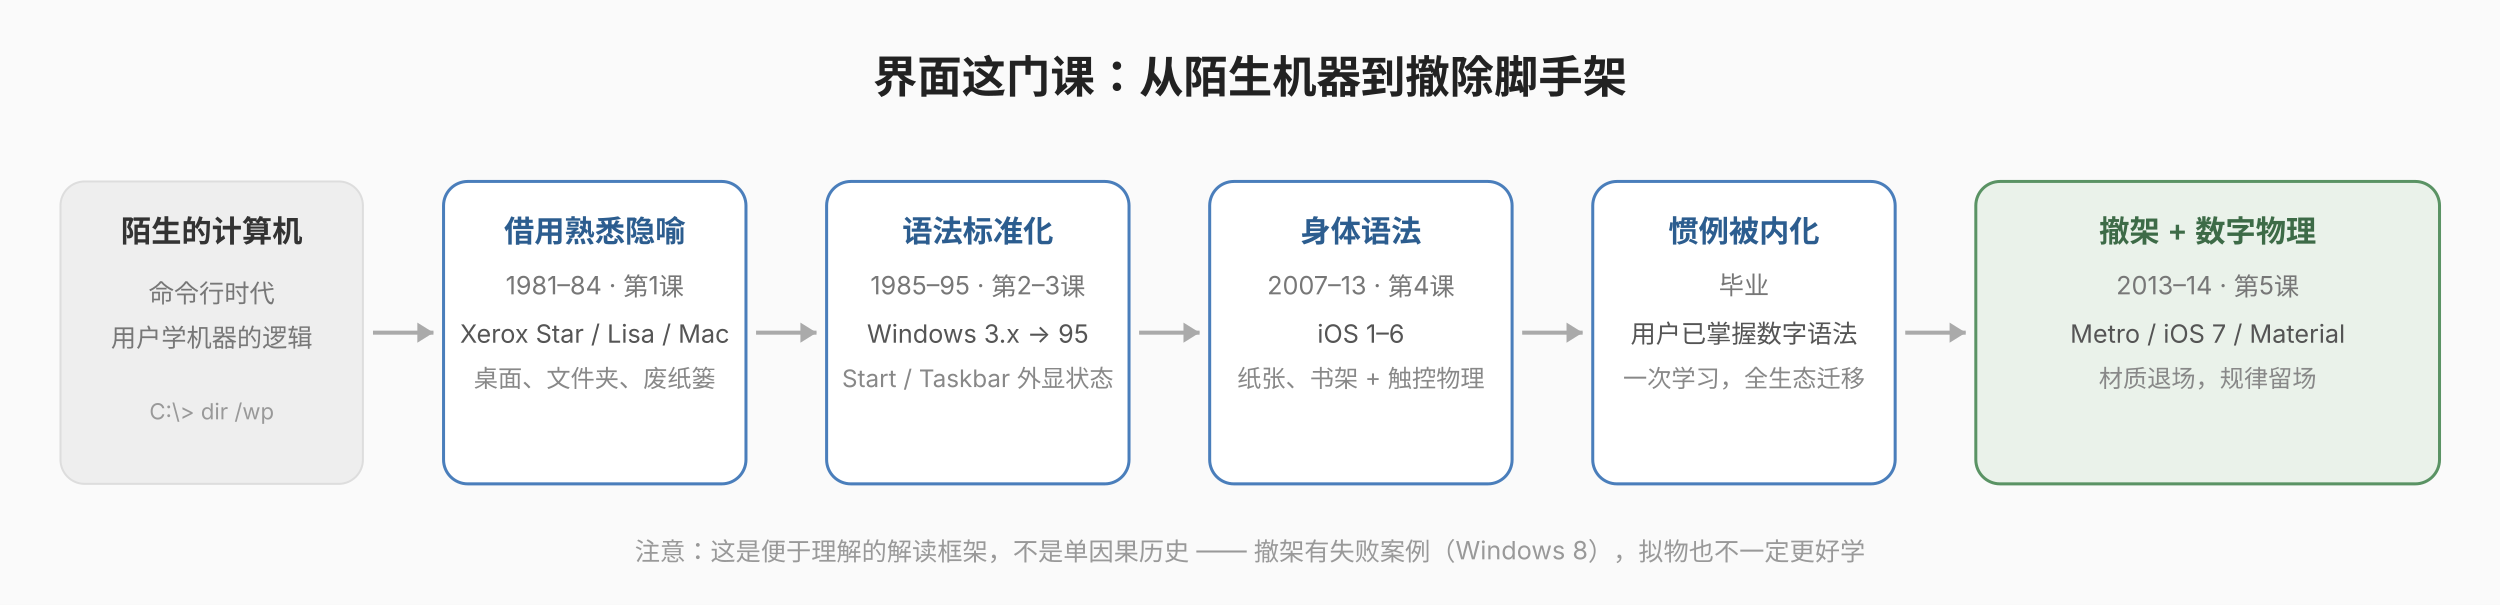
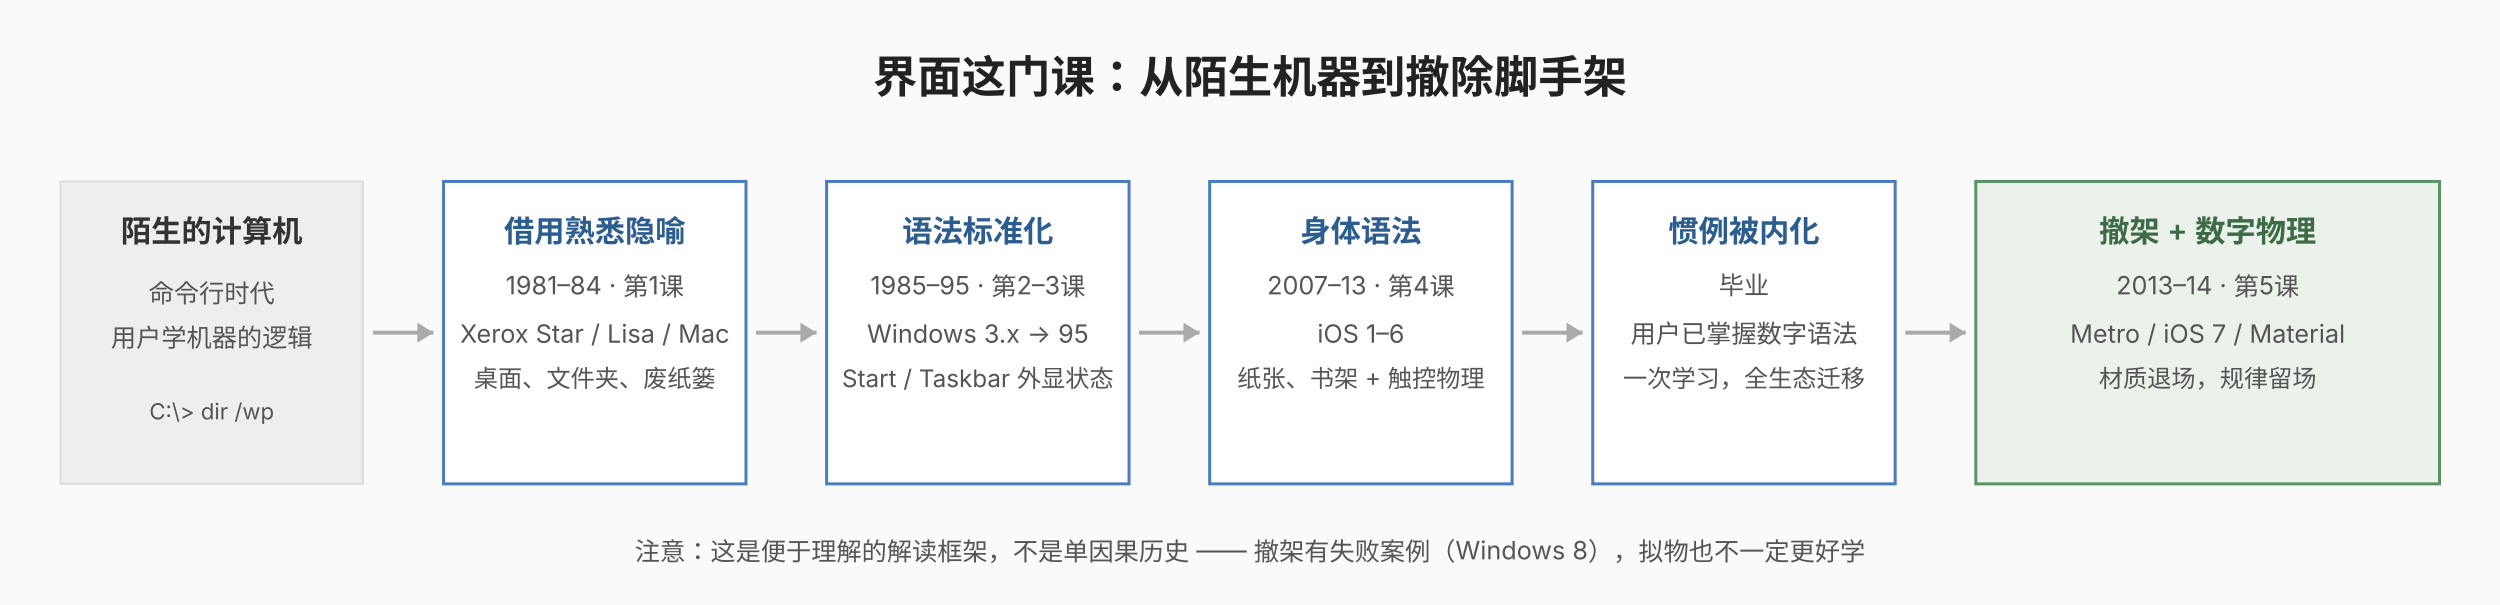
<svg xmlns="http://www.w3.org/2000/svg" viewBox="0 0 1240 300" font-family="-apple-system, 'PingFang SC', 'Hiragino Sans GB', sans-serif">
  <rect width="1240" height="300" fill="#fafafa" />
  <text x="620" y="46" text-anchor="middle" font-size="22" font-weight="600" fill="#222">界面这门课：从陌生机器到撤除脚手架</text>
-   <rect x="30" y="90" width="150" height="150" rx="12" fill="#eeeeee" stroke="#dddddd" />
+   <rect x="30" y="90" width="150" height="150" rx="0" fill="#eeeeee" stroke="#dddddd" />
  <text x="105" y="120" text-anchor="middle" font-size="15" font-weight="600" fill="#333">陌生的计算机</text>
-   <text x="105" y="150" text-anchor="middle" font-size="12.5" fill="#777">命令行时代</text>
-   <text x="105" y="172" text-anchor="middle" font-size="12.5" fill="#777">用户学机器的逻辑</text>
-   <text x="105" y="208" text-anchor="middle" font-size="11" fill="#999">C:\&gt; dir /wp</text>
+   <text x="105" y="150" text-anchor="middle" font-size="12.5" fill="#555">命令行时代</text>
+   <text x="105" y="172" text-anchor="middle" font-size="12.5" fill="#555">用户学机器的逻辑</text>
+   <text x="105" y="208" text-anchor="middle" font-size="11" fill="#555">C:\&gt; dir /wp</text>
  <line x1="185" y1="165" x2="215" y2="165" stroke="#aaa" stroke-width="2" />
  <path d="M215 165 l-8 -5 v10 z" fill="#aaa" />
-   <rect x="220" y="90" width="150" height="150" rx="12" fill="#fff" stroke="#4a7ebb" stroke-width="1.5" />
+   <rect x="220" y="90" width="150" height="150" rx="0" fill="#fff" stroke="#4a7ebb" stroke-width="1.5" />
  <text x="295" y="120" text-anchor="middle" font-size="15" font-weight="600" fill="#2c5d8f">借用熟悉隐喻</text>
-   <text x="295" y="146" text-anchor="middle" font-size="12.5" fill="#777">1981–84 · 第1课</text>
+   <text x="295" y="146" text-anchor="middle" font-size="12.5" fill="#555">1981–84 · 第1课</text>
  <text x="295" y="170" text-anchor="middle" font-size="12.5" fill="#555">Xerox Star / Lisa / Mac</text>
-   <text x="295" y="192" text-anchor="middle" font-size="12" fill="#888">桌面、文件夹、废纸篓</text>
+   <text x="295" y="192" text-anchor="middle" font-size="12" fill="#555">桌面、文件夹、废纸篓</text>
  <line x1="375" y1="165" x2="405" y2="165" stroke="#aaa" stroke-width="2" />
  <path d="M405 165 l-8 -5 v10 z" fill="#aaa" />
-   <rect x="410" y="90" width="150" height="150" rx="12" fill="#fff" stroke="#4a7ebb" stroke-width="1.5" />
+   <rect x="410" y="90" width="150" height="150" rx="0" fill="#fff" stroke="#4a7ebb" stroke-width="1.5" />
  <text x="485" y="120" text-anchor="middle" font-size="15" font-weight="600" fill="#2c5d8f">语法标准化</text>
-   <text x="485" y="146" text-anchor="middle" font-size="12.5" fill="#777">1985–95 · 第2–3课</text>
+   <text x="485" y="146" text-anchor="middle" font-size="12.5" fill="#555">1985–95 · 第2–3课</text>
  <text x="485" y="170" text-anchor="middle" font-size="12.5" fill="#555">Windows 3.x → 95</text>
-   <text x="485" y="192" text-anchor="middle" font-size="12" fill="#888">Start / Taskbar 外显状态</text>
+   <text x="485" y="192" text-anchor="middle" font-size="12" fill="#555">Start / Taskbar 外显状态</text>
  <line x1="565" y1="165" x2="595" y2="165" stroke="#aaa" stroke-width="2" />
  <path d="M595 165 l-8 -5 v10 z" fill="#aaa" />
-   <rect x="600" y="90" width="150" height="150" rx="12" fill="#fff" stroke="#4a7ebb" stroke-width="1.5" />
+   <rect x="600" y="90" width="150" height="150" rx="0" fill="#fff" stroke="#4a7ebb" stroke-width="1.5" />
  <text x="675" y="120" text-anchor="middle" font-size="15" font-weight="600" fill="#2c5d8f">身体语法</text>
-   <text x="675" y="146" text-anchor="middle" font-size="12.5" fill="#777">2007–13 · 第4课</text>
+   <text x="675" y="146" text-anchor="middle" font-size="12.5" fill="#555">2007–13 · 第4课</text>
  <text x="675" y="170" text-anchor="middle" font-size="12.5" fill="#555">iOS 1–6</text>
-   <text x="675" y="192" text-anchor="middle" font-size="12" fill="#888">纸张、书架 + 触控物理</text>
+   <text x="675" y="192" text-anchor="middle" font-size="12" fill="#555">纸张、书架 + 触控物理</text>
  <line x1="755" y1="165" x2="785" y2="165" stroke="#aaa" stroke-width="2" />
  <path d="M785 165 l-8 -5 v10 z" fill="#aaa" />
-   <rect x="790" y="90" width="150" height="150" rx="12" fill="#fff" stroke="#4a7ebb" stroke-width="1.5" />
+   <rect x="790" y="90" width="150" height="150" rx="0" fill="#fff" stroke="#4a7ebb" stroke-width="1.5" />
  <text x="865" y="120" text-anchor="middle" font-size="15" font-weight="600" fill="#2c5d8f">惯例被内化</text>
-   <text x="865" y="146" text-anchor="middle" font-size="12.5" fill="#777">毕业</text>
+   <text x="865" y="146" text-anchor="middle" font-size="12.5" fill="#555">毕业</text>
  <text x="865" y="170" text-anchor="middle" font-size="12.5" fill="#555">用户已掌握数字语法</text>
-   <text x="865" y="192" text-anchor="middle" font-size="12" fill="#888">一次学习，全生态迁移</text>
+   <text x="865" y="192" text-anchor="middle" font-size="12" fill="#555">一次学习，全生态迁移</text>
  <line x1="945" y1="165" x2="975" y2="165" stroke="#aaa" stroke-width="2" />
  <path d="M975 165 l-8 -5 v10 z" fill="#aaa" />
-   <rect x="980" y="90" width="230" height="150" rx="12" fill="#eaf2ea" stroke="#5a9364" stroke-width="1.5" />
+   <rect x="980" y="90" width="230" height="150" rx="0" fill="#eaf2ea" stroke="#5a9364" stroke-width="1.5" />
  <text x="1095" y="120" text-anchor="middle" font-size="15" font-weight="600" fill="#3d6b47">撤架 + 数字物理</text>
-   <text x="1095" y="146" text-anchor="middle" font-size="12.5" fill="#777">2013–14 · 第5课</text>
+   <text x="1095" y="146" text-anchor="middle" font-size="12.5" fill="#555">2013–14 · 第5课</text>
  <text x="1095" y="170" text-anchor="middle" font-size="12.5" fill="#555">Metro / iOS 7 / Material</text>
-   <text x="1095" y="192" text-anchor="middle" font-size="12" fill="#888">材质退场，规律留场</text>
-   <text x="620" y="278" text-anchor="middle" font-size="12.5" fill="#999">注意：这是便于理解的解读框架，不是单因果历史 —— 撤架有失败案例（Windows 8），拟物也不一定更好学</text>
+   <text x="1095" y="192" text-anchor="middle" font-size="12" fill="#555">材质退场，规律留场</text>
+   <text x="620" y="278" text-anchor="middle" font-size="12.5" fill="#555">注意：这是便于理解的解读框架，不是单因果历史 —— 撤架有失败案例（Windows 8），拟物也不一定更好学</text>
</svg>
